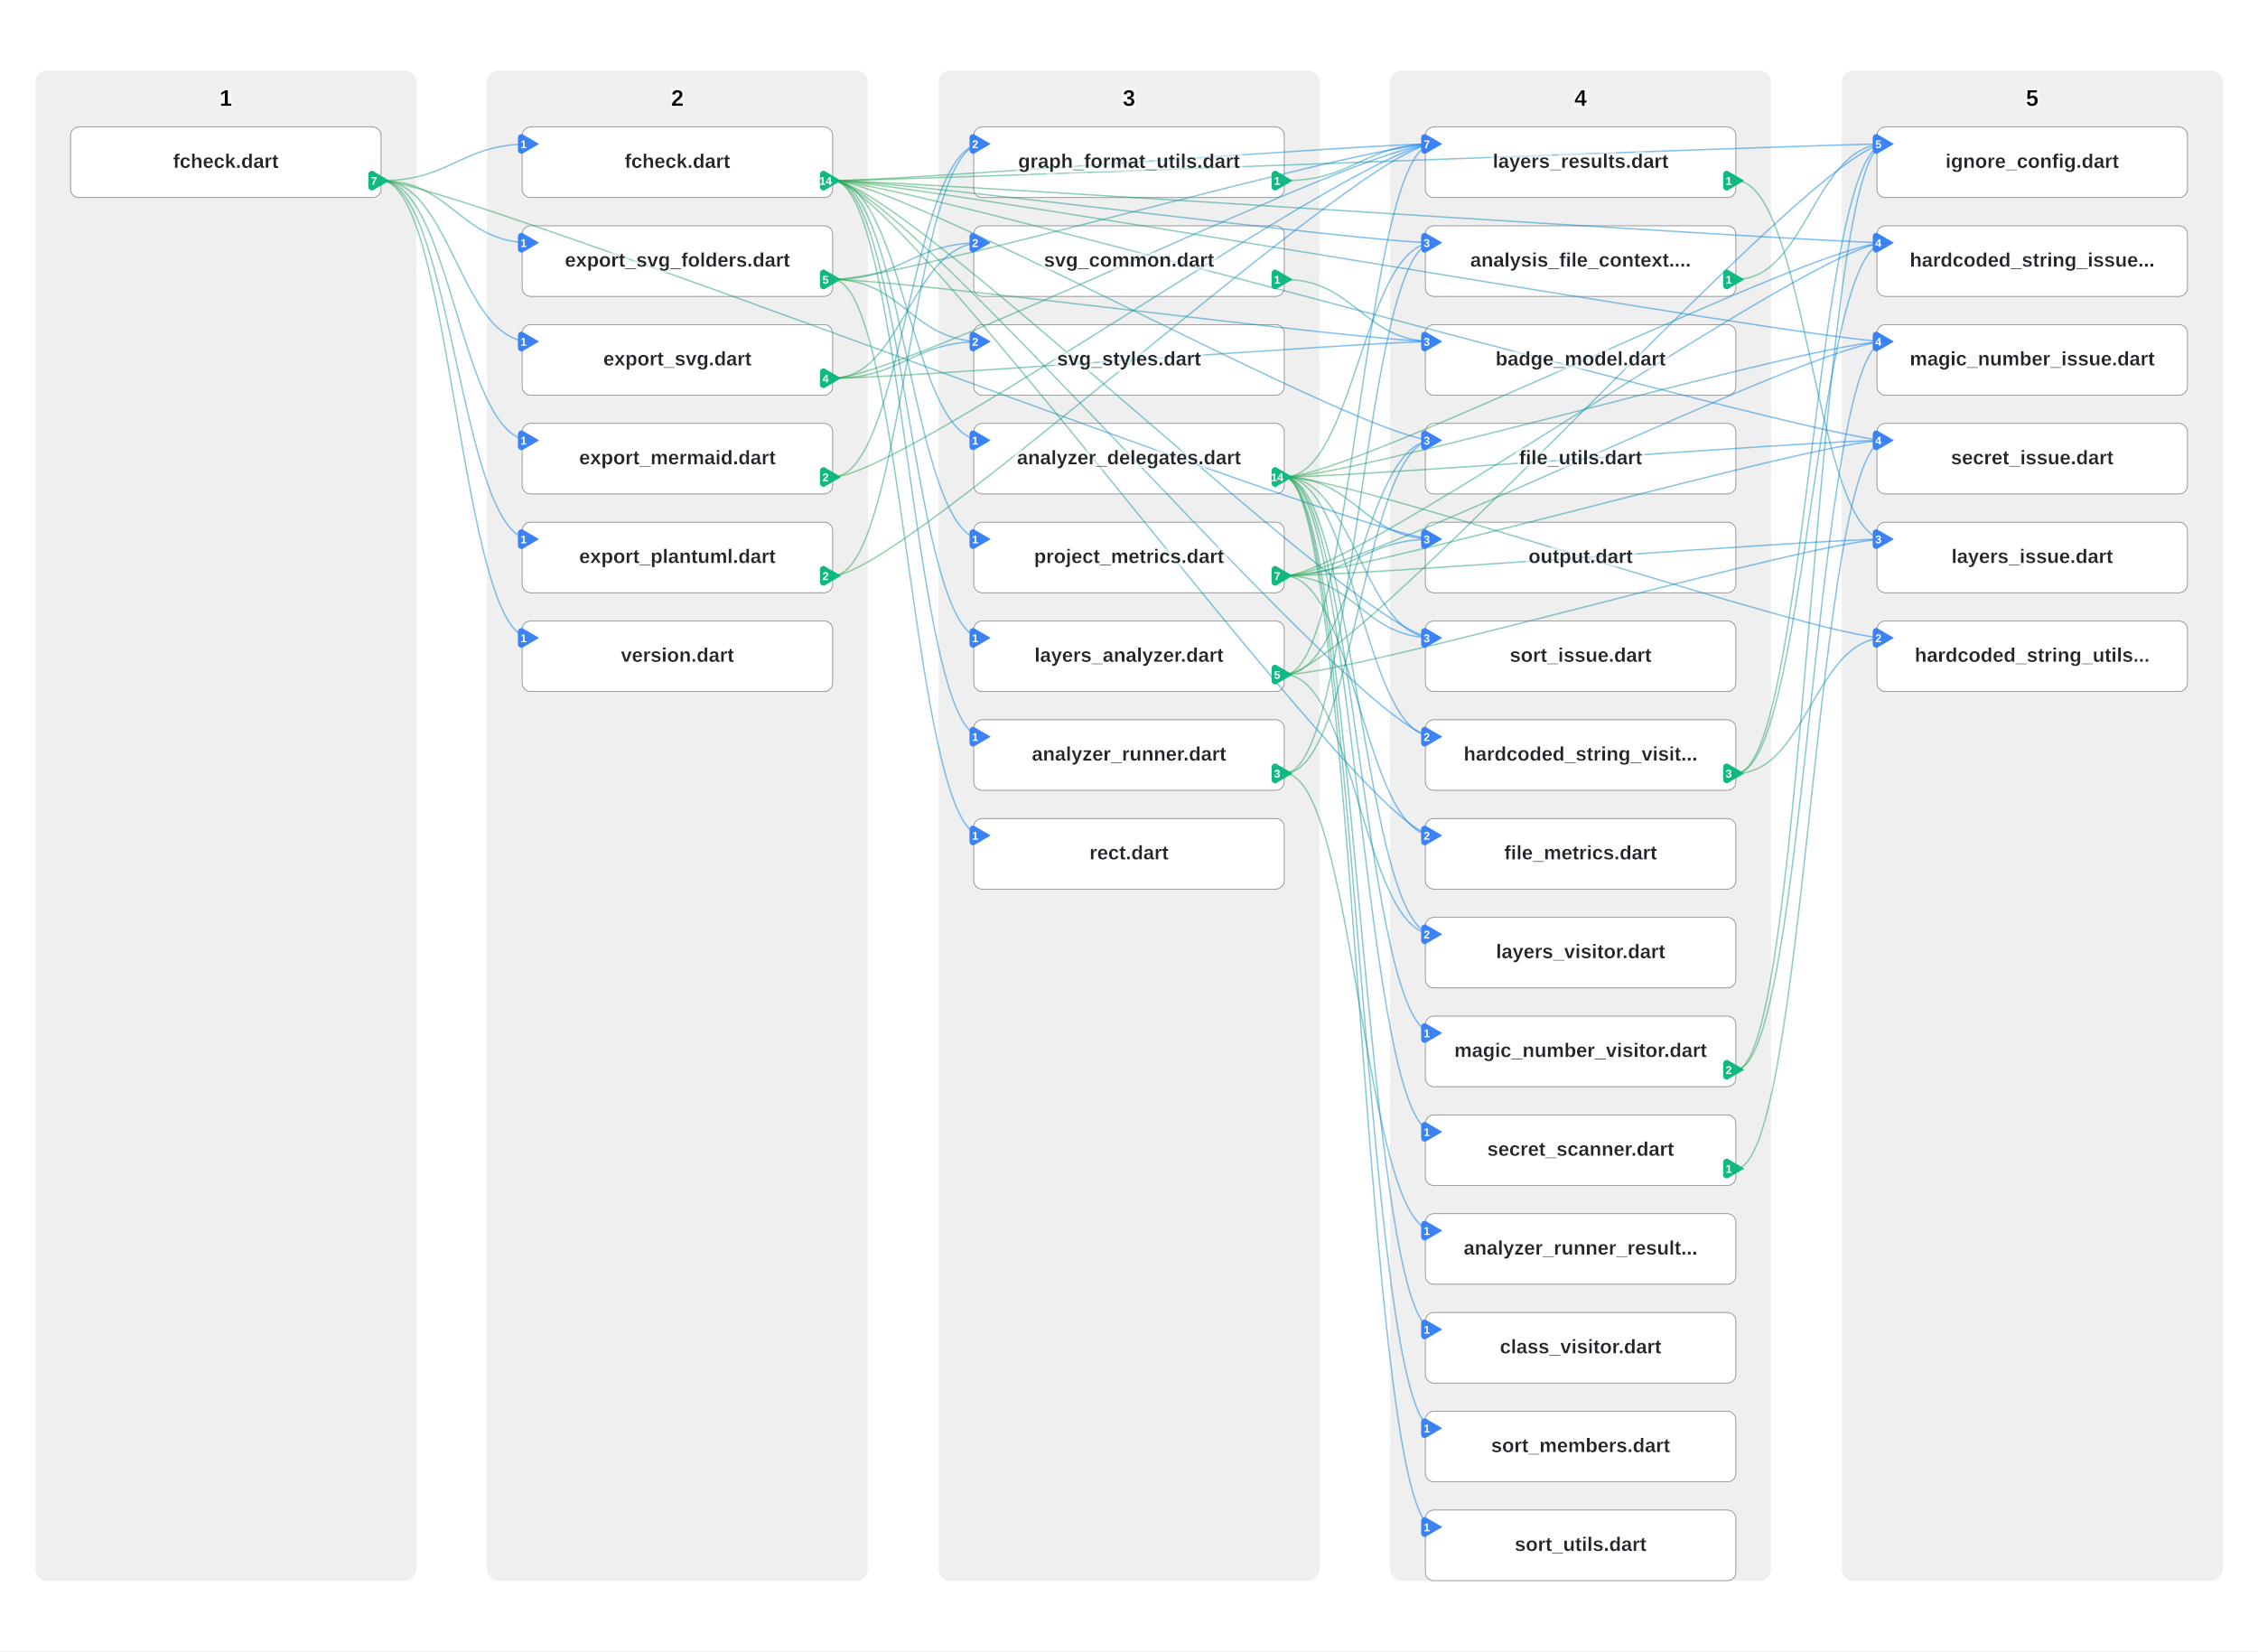
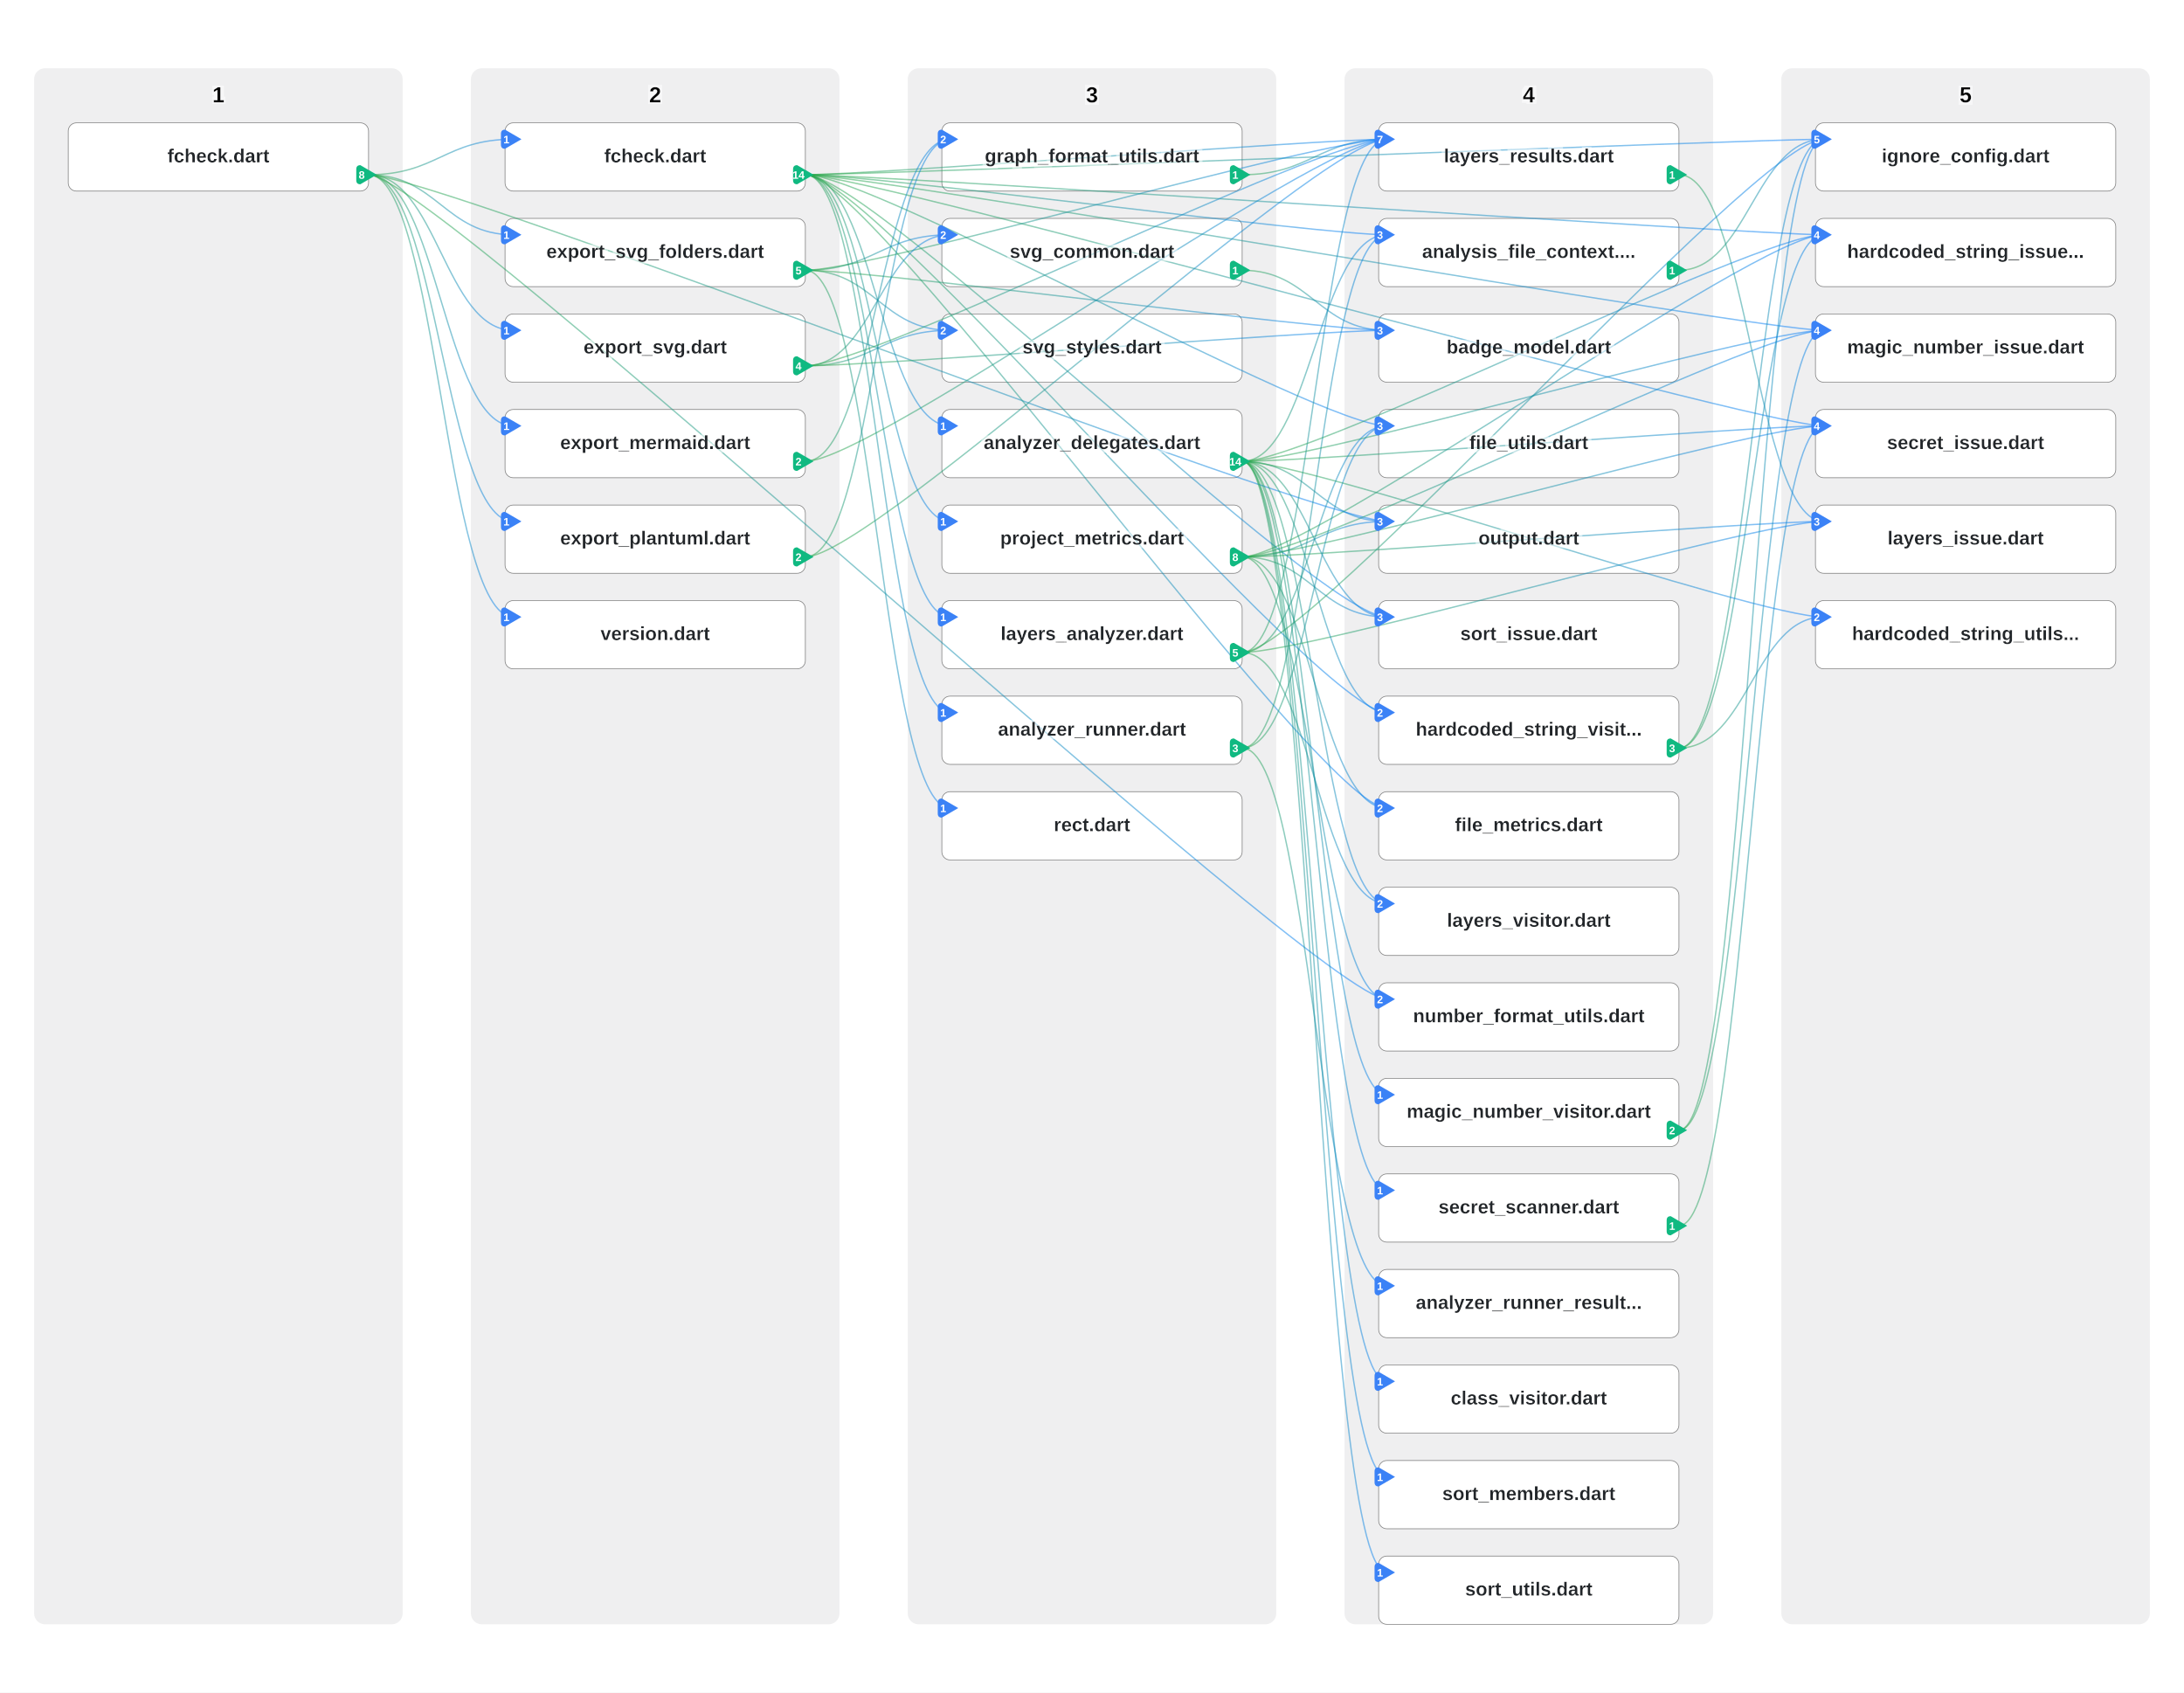
- <svg xmlns="http://www.w3.org/2000/svg" width="1600" height="1170" viewBox="0 0 1600 1170" font-family="Arial, Helvetica, sans-serif">
+ <svg xmlns="http://www.w3.org/2000/svg" width="1600" height="1240" viewBox="0 0 1600 1240" font-family="Arial, Helvetica, sans-serif">
  <defs>
    <filter id="whiteShadow" x="-20%" y="-20%" width="140%" height="140%">
      <feGaussianBlur in="SourceAlpha" stdDeviation="3" />
      <feOffset dx="0" dy="0" result="offsetblur" />
      <feFlood flood-color="white" flood-opacity="1" />
      <feComposite in2="offsetblur" operator="in" />
      <feMerge>
        <feMergeNode />
        <feMergeNode in="SourceGraphic" />
      </feMerge>
    </filter>
    <filter id="hierarchicalShadow" x="-20%" y="-20%" width="140%" height="140%">
      <feGaussianBlur in="SourceAlpha" stdDeviation="5" />
      <feOffset dx="2" dy="2" result="offsetblur" />
      <feFlood flood-color="rgba(0,0,0,0.1)" flood-opacity="0.8" />
      <feComposite in2="offsetblur" operator="in" />
      <feMerge>
        <feMergeNode />
        <feMergeNode in="SourceGraphic" />
      </feMerge>
    </filter>
    <filter id="outlineWhite">
      <feMorphology in="SourceAlpha" result="DILATED" operator="dilate" radius="2" />
      <feFlood flood-color="white" flood-opacity="0.5" result="WHITE" />
      <feComposite in="WHITE" in2="DILATED" operator="in" result="OUTLINE" />
      <feMerge>
        <feMergeNode in="OUTLINE" />
        <feMergeNode in="SourceGraphic" />
      </feMerge>
    </filter>
    <linearGradient id="horizontalGradient" x1="0%" y1="0%" x2="100%" y2="0%">
      <stop offset="0%" stop-color="#28a745" />
      <stop offset="100%" stop-color="#007bff" />
    </linearGradient>
    <linearGradient id="verticalGradient" x1="0%" y1="0%" x2="0%" y2="100%">
      <stop offset="0%" stop-color="#28a745" />
      <stop offset="100%" stop-color="#007bff" />
    </linearGradient>
  </defs>
  <style>  
  .layerBackground { 
    fill: rgba(52, 58, 64, 0.08);     
  }

  .layerBackground:hover { 
    fill: PaleGoldenRod ;
    transition: all 0.1s ease-in-out; 
  }

  .layerBackgroundVirtualFolder { 
    fill: rgba(52, 58, 64, 0.05); 
    stroke: gray; 
    stroke-width: 1; 
    stroke-dasharray: 4,4; 
  }

  .layerBackgroundVirtualFolder:hover { 
    fill: PaleGoldenRod ;
    stroke: gray; 
    stroke-width: 0; 
    stroke-dasharray: 4,4;
    transition: all 0.1s ease-in-out; 
  }
  
  .layerTitle { 
    fill: black; 
    font-size: 16px; 
    font-weight: bold; 
    text-anchor: middle; 
    filter: url(#outlineWhite); 
  }
  
  /* File node styles */
  .fileNode { 
    fill: white; 
    stroke: gray; 
    stroke-width: 0.5; 
    rx: 6; 
    ry: 6;    
  }
  
  .fileNode:hover {     
    fill: PaleGoldenRod;
    transition: all 0.1s ease-in-out; 
  }

  .nodeText { 
    fill: #212529; 
    font-size: 14px; 
    font-weight: 900; 
    text-anchor: middle; 
    dominant-baseline: middle; 
    filter: url(#outlineWhite); 
  }

  /* Unified edge styles */
  .edge { 
    fill: none; 
    stroke: url(#horizontalGradient); 
    stroke-width: 1; 
    opacity: 0.5;
    transition: all 0.1s ease-in-out; 
  }


  .edge:hover { 
    stroke: url(#horizontalGradient); 
    stroke-width: 3; 
    opacity: 1.0; 
  }
  
  .edgeVertical { 
    fill: none; 
    stroke: url(#verticalGradient); 
    stroke-width: 1; 
    opacity: 0.5; 
    transition: all 0.1s ease-in-out; 
  }
  
  .edgeVertical:hover { 
    stroke: url(#verticalGradient); 
    stroke-width: 3; 
    opacity: 1.0; 
  }
  
  /* Special edge styles */
  .cycleEdge { 
    fill: none; 
    stroke: red; 
    stroke-width: 5; 
    opacity: 0.9; 
  }
  
  .warningEdge { 
    fill: none; 
    stroke: orange; 
    stroke-width: 3; 
    opacity: 0.9; 
    transition: all 0.1s ease-in-out; 
  }
  
  .warningEdge:hover { 
    fill: none; 
    stroke: orange; 
    stroke-width: 5; 
    opacity: 1.0; 
  }
  
  /* Unified badge styles with '?' cursor */
  .badge { 
    font-size: 10px; 
    font-weight: bold; 
    fill: white; 
    text-anchor: middle; 
    dominant-baseline: middle; 
    cursor: help; 
    transition: all 0.1s ease-in-out; 
  }
  
  .badge:hover { 
    opacity: 0.8; 
  }
  
  /* Special styles */
  .folderTitleLayer { 
    pointer-events: none; 
    isolation: isolate; 
  }
</style>
  <rect width="100%" height="100%" fill="white" />
-   <rect x="25.0" y="50" width="270.0" height="1070.0" rx="8.0" class="layerBackground" />
+   <rect x="25.0" y="50" width="270.0" height="1140.0" rx="8.0" class="layerBackground" />
  <text x="160.0" y="75.0" class="layerTitle">1</text>
-   <rect x="345.0" y="50" width="270.0" height="1070.0" rx="8.0" class="layerBackground" />
+   <rect x="345.0" y="50" width="270.0" height="1140.0" rx="8.0" class="layerBackground" />
  <text x="480.0" y="75.0" class="layerTitle">2</text>
-   <rect x="665.0" y="50" width="270.0" height="1070.0" rx="8.0" class="layerBackground" />
+   <rect x="665.0" y="50" width="270.0" height="1140.0" rx="8.0" class="layerBackground" />
  <text x="800.0" y="75.0" class="layerTitle">3</text>
-   <rect x="985.0" y="50" width="270.0" height="1070.0" rx="8.0" class="layerBackground" />
+   <rect x="985.0" y="50" width="270.0" height="1140.0" rx="8.0" class="layerBackground" />
  <text x="1120.0" y="75.0" class="layerTitle">4</text>
-   <rect x="1305.0" y="50" width="270.0" height="1070.0" rx="8.0" class="layerBackground" />
+   <rect x="1305.0" y="50" width="270.0" height="1140.0" rx="8.0" class="layerBackground" />
  <text x="1440.0" y="75.0" class="layerTitle">5</text>
  <rect x="50.0" y="90.0" width="220" height="50" class="fileNode" />
  <rect x="370.0" y="90.0" width="220" height="50" class="fileNode" />
  <rect x="370.0" y="160.0" width="220" height="50" class="fileNode" />
  <rect x="370.0" y="230.0" width="220" height="50" class="fileNode" />
  <rect x="370.0" y="300.0" width="220" height="50" class="fileNode" />
  <rect x="370.0" y="370.0" width="220" height="50" class="fileNode" />
  <rect x="370.0" y="440.0" width="220" height="50" class="fileNode" />
  <rect x="690.0" y="90.0" width="220" height="50" class="fileNode" />
  <rect x="690.0" y="160.0" width="220" height="50" class="fileNode" />
  <rect x="690.0" y="230.0" width="220" height="50" class="fileNode" />
  <rect x="690.0" y="300.0" width="220" height="50" class="fileNode" />
  <rect x="690.0" y="370.0" width="220" height="50" class="fileNode" />
  <rect x="690.0" y="440.0" width="220" height="50" class="fileNode" />
  <rect x="690.0" y="510.0" width="220" height="50" class="fileNode" />
  <rect x="690.0" y="580.0" width="220" height="50" class="fileNode" />
  <rect x="1010.0" y="90.0" width="220" height="50" class="fileNode" />
  <rect x="1010.0" y="160.0" width="220" height="50" class="fileNode" />
  <rect x="1010.0" y="230.0" width="220" height="50" class="fileNode" />
  <rect x="1010.0" y="300.0" width="220" height="50" class="fileNode" />
  <rect x="1010.0" y="370.0" width="220" height="50" class="fileNode" />
  <rect x="1010.0" y="440.0" width="220" height="50" class="fileNode" />
  <rect x="1010.0" y="510.0" width="220" height="50" class="fileNode" />
  <rect x="1010.0" y="580.0" width="220" height="50" class="fileNode" />
  <rect x="1010.0" y="650.0" width="220" height="50" class="fileNode" />
  <rect x="1010.0" y="720.0" width="220" height="50" class="fileNode" />
  <rect x="1010.0" y="790.0" width="220" height="50" class="fileNode" />
  <rect x="1010.0" y="860.0" width="220" height="50" class="fileNode" />
  <rect x="1010.0" y="930.0" width="220" height="50" class="fileNode" />
  <rect x="1010.0" y="1000.0" width="220" height="50" class="fileNode" />
  <rect x="1010.0" y="1070.0" width="220" height="50" class="fileNode" />
+   <rect x="1010.0" y="1140.0" width="220" height="50" class="fileNode" />
  <rect x="1330.0" y="90.0" width="220" height="50" class="fileNode" />
  <rect x="1330.0" y="160.0" width="220" height="50" class="fileNode" />
  <rect x="1330.0" y="230.0" width="220" height="50" class="fileNode" />
  <rect x="1330.0" y="300.0" width="220" height="50" class="fileNode" />
  <rect x="1330.0" y="370.0" width="220" height="50" class="fileNode" />
  <rect x="1330.0" y="440.0" width="220" height="50" class="fileNode" />
  <g>
    <path d="M 270.0 128.0 C 320.0 128.0, 326.0 312.0, 376.0 312.0" class="edge" />
  </g>
  <g>
    <path d="M 270.0 128.0 C 320.0 128.0, 326.0 382.0, 376.0 382.0" class="edge" />
  </g>
  <g>
    <path d="M 270.0 128.0 C 320.0 128.0, 326.0 242.0, 376.0 242.0" class="edge" />
  </g>
  <g>
    <path d="M 270.0 128.0 C 320.0 128.0, 326.0 172.0, 376.0 172.0" class="edge" />
  </g>
  <g>
    <path d="M 270.0 128.0 C 320.0 128.0, 326.0 102.0, 376.0 102.0" class="edge" />
  </g>
  <g>
+     <path d="M 270.0 128.0 C 320.0 128.0, 966.0 732.0, 1016.0 732.0" class="edge" />
+   </g>
+   <g>
    <path d="M 270.0 128.0 C 320.0 128.0, 966.0 382.0, 1016.0 382.0" class="edge" />
  </g>
  <g>
    <path d="M 270.0 128.0 C 320.0 128.0, 326.0 452.0, 376.0 452.0" class="edge" />
  </g>
  <g>
    <path d="M 590.0 128.0 C 640.0 128.0, 646.0 312.0, 696.0 312.0" class="edge" />
  </g>
  <g>
    <path d="M 590.0 128.0 C 640.0 128.0, 646.0 522.0, 696.0 522.0" class="edge" />
  </g>
  <g>
    <path d="M 590.0 128.0 C 640.0 128.0, 1286.0 172.0, 1336.0 172.0" class="edge" />
  </g>
  <g>
    <path d="M 590.0 128.0 C 640.0 128.0, 966.0 522.0, 1016.0 522.0" class="edge" />
  </g>
  <g>
    <path d="M 590.0 128.0 C 640.0 128.0, 646.0 452.0, 696.0 452.0" class="edge" />
  </g>
  <g>
    <path d="M 590.0 128.0 C 640.0 128.0, 966.0 102.0, 1016.0 102.0" class="edge" />
  </g>
  <g>
    <path d="M 590.0 128.0 C 640.0 128.0, 1286.0 242.0, 1336.0 242.0" class="edge" />
  </g>
  <g>
    <path d="M 590.0 128.0 C 640.0 128.0, 1286.0 312.0, 1336.0 312.0" class="edge" />
  </g>
  <g>
    <path d="M 590.0 128.0 C 640.0 128.0, 966.0 452.0, 1016.0 452.0" class="edge" />
  </g>
  <g>
    <path d="M 590.0 128.0 C 640.0 128.0, 966.0 312.0, 1016.0 312.0" class="edge" />
  </g>
  <g>
    <path d="M 590.0 128.0 C 640.0 128.0, 966.0 592.0, 1016.0 592.0" class="edge" />
  </g>
  <g>
    <path d="M 590.0 128.0 C 640.0 128.0, 966.0 172.0, 1016.0 172.0" class="edge" />
  </g>
  <g>
    <path d="M 590.0 128.0 C 640.0 128.0, 646.0 382.0, 696.0 382.0" class="edge" />
  </g>
  <g>
    <path d="M 590.0 128.0 C 640.0 128.0, 1286.0 102.0, 1336.0 102.0" class="edge" />
  </g>
  <g>
    <path d="M 910.0 408.0 C 960.0 408.0, 1286.0 172.0, 1336.0 172.0" class="edge" />
  </g>
  <g>
    <path d="M 910.0 408.0 C 960.0 408.0, 1286.0 382.0, 1336.0 382.0" class="edge" />
  </g>
  <g>
    <path d="M 910.0 408.0 C 960.0 408.0, 966.0 452.0, 1016.0 452.0" class="edge" />
  </g>
  <g>
    <path d="M 910.0 408.0 C 960.0 408.0, 966.0 592.0, 1016.0 592.0" class="edge" />
  </g>
  <g>
    <path d="M 910.0 408.0 C 960.0 408.0, 1286.0 312.0, 1336.0 312.0" class="edge" />
  </g>
  <g>
    <path d="M 910.0 408.0 C 960.0 408.0, 1286.0 242.0, 1336.0 242.0" class="edge" />
  </g>
  <g>
+     <path d="M 910.0 408.0 C 960.0 408.0, 966.0 732.0, 1016.0 732.0" class="edge" />
+   </g>
+   <g>
    <path d="M 910.0 408.0 C 960.0 408.0, 966.0 382.0, 1016.0 382.0" class="edge" />
  </g>
  <g>
    <path d="M 1230.0 548.0 C 1280.0 548.0, 1286.0 102.0, 1336.0 102.0" class="edge" />
  </g>
  <g>
    <path d="M 1230.0 548.0 C 1280.0 548.0, 1286.0 172.0, 1336.0 172.0" class="edge" />
  </g>
  <g>
    <path d="M 1230.0 548.0 C 1280.0 548.0, 1286.0 452.0, 1336.0 452.0" class="edge" />
  </g>
  <g>
    <path d="M 1230.0 128.0 C 1280.0 128.0, 1286.0 382.0, 1336.0 382.0" class="edge" />
  </g>
  <g>
    <path d="M 910.0 478.0 C 960.0 478.0, 1286.0 382.0, 1336.0 382.0" class="edge" />
  </g>
  <g>
    <path d="M 910.0 478.0 C 960.0 478.0, 966.0 102.0, 1016.0 102.0" class="edge" />
  </g>
  <g>
    <path d="M 910.0 478.0 C 960.0 478.0, 966.0 662.0, 1016.0 662.0" class="edge" />
  </g>
  <g>
    <path d="M 910.0 478.0 C 960.0 478.0, 966.0 312.0, 1016.0 312.0" class="edge" />
  </g>
  <g>
    <path d="M 910.0 478.0 C 960.0 478.0, 1286.0 102.0, 1336.0 102.0" class="edge" />
  </g>
  <g>
-     <path d="M 1230.0 828.0 C 1280.0 828.0, 1286.0 312.0, 1336.0 312.0" class="edge" />
-   </g>
-   <g>
-     <path d="M 1230.0 758.0 C 1280.0 758.0, 1286.0 242.0, 1336.0 242.0" class="edge" />
-   </g>
-   <g>
-     <path d="M 1230.0 758.0 C 1280.0 758.0, 1286.0 102.0, 1336.0 102.0" class="edge" />
+     <path d="M 1230.0 898.0 C 1280.0 898.0, 1286.0 312.0, 1336.0 312.0" class="edge" />
+   </g>
+   <g>
+     <path d="M 1230.0 828.0 C 1280.0 828.0, 1286.0 242.0, 1336.0 242.0" class="edge" />
+   </g>
+   <g>
+     <path d="M 1230.0 828.0 C 1280.0 828.0, 1286.0 102.0, 1336.0 102.0" class="edge" />
  </g>
  <g>
    <path d="M 1230.0 198.0 C 1280.0 198.0, 1286.0 102.0, 1336.0 102.0" class="edge" />
  </g>
  <g>
    <path d="M 910.0 548.0 C 960.0 548.0, 966.0 312.0, 1016.0 312.0" class="edge" />
  </g>
  <g>
-     <path d="M 910.0 548.0 C 960.0 548.0, 966.0 872.0, 1016.0 872.0" class="edge" />
+     <path d="M 910.0 548.0 C 960.0 548.0, 966.0 942.0, 1016.0 942.0" class="edge" />
  </g>
  <g>
    <path d="M 910.0 548.0 C 960.0 548.0, 966.0 172.0, 1016.0 172.0" class="edge" />
  </g>
  <g>
    <path d="M 910.0 338.0 C 960.0 338.0, 966.0 172.0, 1016.0 172.0" class="edge" />
  </g>
  <g>
    <path d="M 910.0 338.0 C 960.0 338.0, 966.0 522.0, 1016.0 522.0" class="edge" />
  </g>
  <g>
    <path d="M 910.0 338.0 C 960.0 338.0, 1286.0 172.0, 1336.0 172.0" class="edge" />
  </g>
  <g>
    <path d="M 910.0 338.0 C 960.0 338.0, 1286.0 452.0, 1336.0 452.0" class="edge" />
  </g>
  <g>
-     <path d="M 910.0 338.0 C 960.0 338.0, 966.0 732.0, 1016.0 732.0" class="edge" />
+     <path d="M 910.0 338.0 C 960.0 338.0, 966.0 802.0, 1016.0 802.0" class="edge" />
  </g>
  <g>
    <path d="M 910.0 338.0 C 960.0 338.0, 1286.0 242.0, 1336.0 242.0" class="edge" />
  </g>
  <g>
    <path d="M 910.0 338.0 C 960.0 338.0, 966.0 452.0, 1016.0 452.0" class="edge" />
  </g>
  <g>
+     <path d="M 910.0 338.0 C 960.0 338.0, 966.0 1082.0, 1016.0 1082.0" class="edge" />
+   </g>
+   <g>
+     <path d="M 910.0 338.0 C 960.0 338.0, 966.0 1152.0, 1016.0 1152.0" class="edge" />
+   </g>
+   <g>
    <path d="M 910.0 338.0 C 960.0 338.0, 966.0 1012.0, 1016.0 1012.0" class="edge" />
  </g>
  <g>
-     <path d="M 910.0 338.0 C 960.0 338.0, 966.0 1082.0, 1016.0 1082.0" class="edge" />
-   </g>
-   <g>
-     <path d="M 910.0 338.0 C 960.0 338.0, 966.0 942.0, 1016.0 942.0" class="edge" />
-   </g>
-   <g>
    <path d="M 910.0 338.0 C 960.0 338.0, 966.0 662.0, 1016.0 662.0" class="edge" />
  </g>
  <g>
    <path d="M 910.0 338.0 C 960.0 338.0, 1286.0 312.0, 1336.0 312.0" class="edge" />
  </g>
  <g>
-     <path d="M 910.0 338.0 C 960.0 338.0, 966.0 802.0, 1016.0 802.0" class="edge" />
+     <path d="M 910.0 338.0 C 960.0 338.0, 966.0 872.0, 1016.0 872.0" class="edge" />
  </g>
  <g>
    <path d="M 910.0 338.0 C 960.0 338.0, 966.0 382.0, 1016.0 382.0" class="edge" />
  </g>
  <g>
    <path d="M 910.0 128.0 C 960.0 128.0, 966.0 102.0, 1016.0 102.0" class="edge" />
  </g>
  <g>
    <path d="M 910.0 198.0 C 960.0 198.0, 966.0 242.0, 1016.0 242.0" class="edge" />
  </g>
  <g>
    <path d="M 590.0 408.0 C 640.0 408.0, 646.0 102.0, 696.0 102.0" class="edge" />
  </g>
  <g>
    <path d="M 590.0 408.0 C 640.0 408.0, 966.0 102.0, 1016.0 102.0" class="edge" />
  </g>
  <g>
    <path d="M 590.0 198.0 C 640.0 198.0, 966.0 102.0, 1016.0 102.0" class="edge" />
  </g>
  <g>
    <path d="M 590.0 198.0 C 640.0 198.0, 646.0 592.0, 696.0 592.0" class="edge" />
  </g>
  <g>
    <path d="M 590.0 198.0 C 640.0 198.0, 646.0 172.0, 696.0 172.0" class="edge" />
  </g>
  <g>
    <path d="M 590.0 198.0 C 640.0 198.0, 646.0 242.0, 696.0 242.0" class="edge" />
  </g>
  <g>
    <path d="M 590.0 198.0 C 640.0 198.0, 966.0 242.0, 1016.0 242.0" class="edge" />
  </g>
  <g>
    <path d="M 590.0 268.0 C 640.0 268.0, 966.0 102.0, 1016.0 102.0" class="edge" />
  </g>
  <g>
    <path d="M 590.0 268.0 C 640.0 268.0, 646.0 172.0, 696.0 172.0" class="edge" />
  </g>
  <g>
    <path d="M 590.0 268.0 C 640.0 268.0, 646.0 242.0, 696.0 242.0" class="edge" />
  </g>
  <g>
    <path d="M 590.0 268.0 C 640.0 268.0, 966.0 242.0, 1016.0 242.0" class="edge" />
  </g>
  <g>
    <path d="M 590.0 338.0 C 640.0 338.0, 646.0 102.0, 696.0 102.0" class="edge" />
  </g>
  <g>
    <path d="M 590.0 338.0 C 640.0 338.0, 966.0 102.0, 1016.0 102.0" class="edge" />
  </g>
  <g class="outgoingBadge">
    <path d="M 276.0,128.0 L 264.0,121.0 Q 261.0,121.0 261.0,124.0 L 261.0,132.0 Q 261.0,135.0 264.0,135.0 Z" fill="#10b981" />
-     <text x="265.0" y="131.0" text-anchor="middle" fill="white" font-size="8.0" font-weight="bold">7</text>
+     <text x="265.0" y="131.0" text-anchor="middle" fill="white" font-size="8.0" font-weight="bold">8</text>
  </g>
  <text x="160.0" y="115.0" class="nodeText">fcheck.dart</text>
  <g class="incomingBadge">
    <path d="M 382.0,102.0 L 370.0,95.0 Q 367.0,95.0 367.0,98.0 L 367.0,106.0 Q 367.0,109.0 370.0,109.0 Z" fill="#3b82f6" />
    <text x="371.0" y="105.0" text-anchor="middle" fill="white" font-size="8.0" font-weight="bold">1</text>
  </g>
  <g class="outgoingBadge">
    <path d="M 596.0,128.0 L 584.0,121.0 Q 581.0,121.0 581.0,124.0 L 581.0,132.0 Q 581.0,135.0 584.0,135.0 Z" fill="#10b981" />
    <text x="585.0" y="131.0" text-anchor="middle" fill="white" font-size="8.0" font-weight="bold">14</text>
  </g>
  <text x="480.0" y="115.0" class="nodeText">fcheck.dart</text>
  <g class="incomingBadge">
    <path d="M 382.0,172.0 L 370.0,165.0 Q 367.0,165.0 367.0,168.0 L 367.0,176.0 Q 367.0,179.0 370.0,179.0 Z" fill="#3b82f6" />
    <text x="371.0" y="175.0" text-anchor="middle" fill="white" font-size="8.0" font-weight="bold">1</text>
  </g>
  <g class="outgoingBadge">
    <path d="M 596.0,198.0 L 584.0,191.0 Q 581.0,191.0 581.0,194.0 L 581.0,202.0 Q 581.0,205.0 584.0,205.0 Z" fill="#10b981" />
    <text x="585.0" y="201.0" text-anchor="middle" fill="white" font-size="8.0" font-weight="bold">5</text>
  </g>
  <text x="480.0" y="185.0" class="nodeText">export_svg_folders.dart</text>
  <g class="incomingBadge">
    <path d="M 382.0,242.0 L 370.0,235.0 Q 367.0,235.0 367.0,238.0 L 367.0,246.0 Q 367.0,249.0 370.0,249.0 Z" fill="#3b82f6" />
    <text x="371.0" y="245.0" text-anchor="middle" fill="white" font-size="8.0" font-weight="bold">1</text>
  </g>
  <g class="outgoingBadge">
    <path d="M 596.0,268.0 L 584.0,261.0 Q 581.0,261.0 581.0,264.0 L 581.0,272.0 Q 581.0,275.0 584.0,275.0 Z" fill="#10b981" />
    <text x="585.0" y="271.0" text-anchor="middle" fill="white" font-size="8.0" font-weight="bold">4</text>
  </g>
  <text x="480.0" y="255.0" class="nodeText">export_svg.dart</text>
  <g class="incomingBadge">
    <path d="M 382.0,312.0 L 370.0,305.0 Q 367.0,305.0 367.0,308.0 L 367.0,316.0 Q 367.0,319.0 370.0,319.0 Z" fill="#3b82f6" />
    <text x="371.0" y="315.0" text-anchor="middle" fill="white" font-size="8.0" font-weight="bold">1</text>
  </g>
  <g class="outgoingBadge">
    <path d="M 596.0,338.0 L 584.0,331.0 Q 581.0,331.0 581.0,334.0 L 581.0,342.0 Q 581.0,345.0 584.0,345.0 Z" fill="#10b981" />
    <text x="585.0" y="341.0" text-anchor="middle" fill="white" font-size="8.0" font-weight="bold">2</text>
  </g>
  <text x="480.0" y="325.0" class="nodeText">export_mermaid.dart</text>
  <g class="incomingBadge">
    <path d="M 382.0,382.0 L 370.0,375.0 Q 367.0,375.0 367.0,378.0 L 367.0,386.0 Q 367.0,389.0 370.0,389.0 Z" fill="#3b82f6" />
    <text x="371.0" y="385.0" text-anchor="middle" fill="white" font-size="8.0" font-weight="bold">1</text>
  </g>
  <g class="outgoingBadge">
    <path d="M 596.0,408.0 L 584.0,401.0 Q 581.0,401.0 581.0,404.0 L 581.0,412.0 Q 581.0,415.0 584.0,415.0 Z" fill="#10b981" />
    <text x="585.0" y="411.0" text-anchor="middle" fill="white" font-size="8.0" font-weight="bold">2</text>
  </g>
  <text x="480.0" y="395.0" class="nodeText">export_plantuml.dart</text>
  <g class="incomingBadge">
    <path d="M 382.0,452.0 L 370.0,445.0 Q 367.0,445.0 367.0,448.0 L 367.0,456.0 Q 367.0,459.0 370.0,459.0 Z" fill="#3b82f6" />
    <text x="371.0" y="455.0" text-anchor="middle" fill="white" font-size="8.0" font-weight="bold">1</text>
  </g>
  <text x="480.0" y="465.0" class="nodeText">version.dart</text>
  <g class="incomingBadge">
    <path d="M 702.0,102.0 L 690.0,95.0 Q 687.0,95.0 687.0,98.0 L 687.0,106.0 Q 687.0,109.0 690.0,109.0 Z" fill="#3b82f6" />
    <text x="691.0" y="105.0" text-anchor="middle" fill="white" font-size="8.0" font-weight="bold">2</text>
  </g>
  <g class="outgoingBadge">
    <path d="M 916.0,128.0 L 904.0,121.0 Q 901.0,121.0 901.0,124.0 L 901.0,132.0 Q 901.0,135.0 904.0,135.0 Z" fill="#10b981" />
    <text x="905.0" y="131.0" text-anchor="middle" fill="white" font-size="8.0" font-weight="bold">1</text>
  </g>
  <text x="800.0" y="115.0" class="nodeText">graph_format_utils.dart</text>
  <g class="incomingBadge">
    <path d="M 702.0,172.0 L 690.0,165.0 Q 687.0,165.0 687.0,168.0 L 687.0,176.0 Q 687.0,179.0 690.0,179.0 Z" fill="#3b82f6" />
    <text x="691.0" y="175.0" text-anchor="middle" fill="white" font-size="8.0" font-weight="bold">2</text>
  </g>
  <g class="outgoingBadge">
    <path d="M 916.0,198.0 L 904.0,191.0 Q 901.0,191.0 901.0,194.0 L 901.0,202.0 Q 901.0,205.0 904.0,205.0 Z" fill="#10b981" />
    <text x="905.0" y="201.0" text-anchor="middle" fill="white" font-size="8.0" font-weight="bold">1</text>
  </g>
  <text x="800.0" y="185.0" class="nodeText">svg_common.dart</text>
  <g class="incomingBadge">
    <path d="M 702.0,242.0 L 690.0,235.0 Q 687.0,235.0 687.0,238.0 L 687.0,246.0 Q 687.0,249.0 690.0,249.0 Z" fill="#3b82f6" />
    <text x="691.0" y="245.0" text-anchor="middle" fill="white" font-size="8.0" font-weight="bold">2</text>
  </g>
  <text x="800.0" y="255.0" class="nodeText">svg_styles.dart</text>
  <g class="incomingBadge">
    <path d="M 702.0,312.0 L 690.0,305.0 Q 687.0,305.0 687.0,308.0 L 687.0,316.0 Q 687.0,319.0 690.0,319.0 Z" fill="#3b82f6" />
    <text x="691.0" y="315.0" text-anchor="middle" fill="white" font-size="8.0" font-weight="bold">1</text>
  </g>
  <g class="outgoingBadge">
    <path d="M 916.0,338.0 L 904.0,331.0 Q 901.0,331.0 901.0,334.0 L 901.0,342.0 Q 901.0,345.0 904.0,345.0 Z" fill="#10b981" />
    <text x="905.0" y="341.0" text-anchor="middle" fill="white" font-size="8.0" font-weight="bold">14</text>
  </g>
  <text x="800.0" y="325.0" class="nodeText">analyzer_delegates.dart</text>
  <g class="incomingBadge">
    <path d="M 702.0,382.0 L 690.0,375.0 Q 687.0,375.0 687.0,378.0 L 687.0,386.0 Q 687.0,389.0 690.0,389.0 Z" fill="#3b82f6" />
    <text x="691.0" y="385.0" text-anchor="middle" fill="white" font-size="8.0" font-weight="bold">1</text>
  </g>
  <g class="outgoingBadge">
    <path d="M 916.0,408.0 L 904.0,401.0 Q 901.0,401.0 901.0,404.0 L 901.0,412.0 Q 901.0,415.0 904.0,415.0 Z" fill="#10b981" />
-     <text x="905.0" y="411.0" text-anchor="middle" fill="white" font-size="8.0" font-weight="bold">7</text>
+     <text x="905.0" y="411.0" text-anchor="middle" fill="white" font-size="8.0" font-weight="bold">8</text>
  </g>
  <text x="800.0" y="395.0" class="nodeText">project_metrics.dart</text>
  <g class="incomingBadge">
    <path d="M 702.0,452.0 L 690.0,445.0 Q 687.0,445.0 687.0,448.0 L 687.0,456.0 Q 687.0,459.0 690.0,459.0 Z" fill="#3b82f6" />
    <text x="691.0" y="455.0" text-anchor="middle" fill="white" font-size="8.0" font-weight="bold">1</text>
  </g>
  <g class="outgoingBadge">
    <path d="M 916.0,478.0 L 904.0,471.0 Q 901.0,471.0 901.0,474.0 L 901.0,482.0 Q 901.0,485.0 904.0,485.0 Z" fill="#10b981" />
    <text x="905.0" y="481.0" text-anchor="middle" fill="white" font-size="8.0" font-weight="bold">5</text>
  </g>
  <text x="800.0" y="465.0" class="nodeText">layers_analyzer.dart</text>
  <g class="incomingBadge">
    <path d="M 702.0,522.0 L 690.0,515.0 Q 687.0,515.0 687.0,518.0 L 687.0,526.0 Q 687.0,529.0 690.0,529.0 Z" fill="#3b82f6" />
    <text x="691.0" y="525.0" text-anchor="middle" fill="white" font-size="8.0" font-weight="bold">1</text>
  </g>
  <g class="outgoingBadge">
    <path d="M 916.0,548.0 L 904.0,541.0 Q 901.0,541.0 901.0,544.0 L 901.0,552.0 Q 901.0,555.0 904.0,555.0 Z" fill="#10b981" />
    <text x="905.0" y="551.0" text-anchor="middle" fill="white" font-size="8.0" font-weight="bold">3</text>
  </g>
  <text x="800.0" y="535.0" class="nodeText">analyzer_runner.dart</text>
  <g class="incomingBadge">
    <path d="M 702.0,592.0 L 690.0,585.0 Q 687.0,585.0 687.0,588.0 L 687.0,596.0 Q 687.0,599.0 690.0,599.0 Z" fill="#3b82f6" />
    <text x="691.0" y="595.0" text-anchor="middle" fill="white" font-size="8.0" font-weight="bold">1</text>
  </g>
  <text x="800.0" y="605.0" class="nodeText">rect.dart</text>
  <g class="incomingBadge">
    <path d="M 1022.0,102.0 L 1010.0,95.0 Q 1007.0,95.0 1007.0,98.0 L 1007.0,106.0 Q 1007.0,109.0 1010.0,109.0 Z" fill="#3b82f6" />
    <text x="1011.0" y="105.0" text-anchor="middle" fill="white" font-size="8.0" font-weight="bold">7</text>
  </g>
  <g class="outgoingBadge">
    <path d="M 1236.0,128.0 L 1224.0,121.0 Q 1221.0,121.0 1221.0,124.0 L 1221.0,132.0 Q 1221.0,135.0 1224.0,135.0 Z" fill="#10b981" />
    <text x="1225.0" y="131.0" text-anchor="middle" fill="white" font-size="8.0" font-weight="bold">1</text>
  </g>
  <text x="1120.0" y="115.0" class="nodeText">layers_results.dart</text>
  <g class="incomingBadge">
    <path d="M 1022.0,172.0 L 1010.0,165.0 Q 1007.0,165.0 1007.0,168.0 L 1007.0,176.0 Q 1007.0,179.0 1010.0,179.0 Z" fill="#3b82f6" />
    <text x="1011.0" y="175.0" text-anchor="middle" fill="white" font-size="8.0" font-weight="bold">3</text>
  </g>
  <g class="outgoingBadge">
    <path d="M 1236.0,198.0 L 1224.0,191.0 Q 1221.0,191.0 1221.0,194.0 L 1221.0,202.0 Q 1221.0,205.0 1224.0,205.0 Z" fill="#10b981" />
    <text x="1225.0" y="201.0" text-anchor="middle" fill="white" font-size="8.0" font-weight="bold">1</text>
  </g>
  <text x="1120.0" y="185.0" class="nodeText">analysis_file_context....</text>
  <g class="incomingBadge">
    <path d="M 1022.0,242.0 L 1010.0,235.0 Q 1007.0,235.0 1007.0,238.0 L 1007.0,246.0 Q 1007.0,249.0 1010.0,249.0 Z" fill="#3b82f6" />
    <text x="1011.0" y="245.0" text-anchor="middle" fill="white" font-size="8.0" font-weight="bold">3</text>
  </g>
  <text x="1120.0" y="255.0" class="nodeText">badge_model.dart</text>
  <g class="incomingBadge">
    <path d="M 1022.0,312.0 L 1010.0,305.0 Q 1007.0,305.0 1007.0,308.0 L 1007.0,316.0 Q 1007.0,319.0 1010.0,319.0 Z" fill="#3b82f6" />
    <text x="1011.0" y="315.0" text-anchor="middle" fill="white" font-size="8.0" font-weight="bold">3</text>
  </g>
  <text x="1120.0" y="325.0" class="nodeText">file_utils.dart</text>
  <g class="incomingBadge">
    <path d="M 1022.0,382.0 L 1010.0,375.0 Q 1007.0,375.0 1007.0,378.0 L 1007.0,386.0 Q 1007.0,389.0 1010.0,389.0 Z" fill="#3b82f6" />
    <text x="1011.0" y="385.0" text-anchor="middle" fill="white" font-size="8.0" font-weight="bold">3</text>
  </g>
  <text x="1120.0" y="395.0" class="nodeText">output.dart</text>
  <g class="incomingBadge">
    <path d="M 1022.0,452.0 L 1010.0,445.0 Q 1007.0,445.0 1007.0,448.0 L 1007.0,456.0 Q 1007.0,459.0 1010.0,459.0 Z" fill="#3b82f6" />
    <text x="1011.0" y="455.0" text-anchor="middle" fill="white" font-size="8.0" font-weight="bold">3</text>
  </g>
  <text x="1120.0" y="465.0" class="nodeText">sort_issue.dart</text>
  <g class="incomingBadge">
    <path d="M 1022.0,522.0 L 1010.0,515.0 Q 1007.0,515.0 1007.0,518.0 L 1007.0,526.0 Q 1007.0,529.0 1010.0,529.0 Z" fill="#3b82f6" />
    <text x="1011.0" y="525.0" text-anchor="middle" fill="white" font-size="8.0" font-weight="bold">2</text>
  </g>
  <g class="outgoingBadge">
    <path d="M 1236.0,548.0 L 1224.0,541.0 Q 1221.0,541.0 1221.0,544.0 L 1221.0,552.0 Q 1221.0,555.0 1224.0,555.0 Z" fill="#10b981" />
    <text x="1225.0" y="551.0" text-anchor="middle" fill="white" font-size="8.0" font-weight="bold">3</text>
  </g>
  <text x="1120.0" y="535.0" class="nodeText">hardcoded_string_visit...</text>
  <g class="incomingBadge">
    <path d="M 1022.0,592.0 L 1010.0,585.0 Q 1007.0,585.0 1007.0,588.0 L 1007.0,596.0 Q 1007.0,599.0 1010.0,599.0 Z" fill="#3b82f6" />
    <text x="1011.0" y="595.0" text-anchor="middle" fill="white" font-size="8.0" font-weight="bold">2</text>
  </g>
  <text x="1120.0" y="605.0" class="nodeText">file_metrics.dart</text>
  <g class="incomingBadge">
    <path d="M 1022.0,662.0 L 1010.0,655.0 Q 1007.0,655.0 1007.0,658.0 L 1007.0,666.0 Q 1007.0,669.0 1010.0,669.0 Z" fill="#3b82f6" />
    <text x="1011.0" y="665.0" text-anchor="middle" fill="white" font-size="8.0" font-weight="bold">2</text>
  </g>
  <text x="1120.0" y="675.0" class="nodeText">layers_visitor.dart</text>
  <g class="incomingBadge">
    <path d="M 1022.0,732.0 L 1010.0,725.0 Q 1007.0,725.0 1007.0,728.0 L 1007.0,736.0 Q 1007.0,739.0 1010.0,739.0 Z" fill="#3b82f6" />
-     <text x="1011.0" y="735.0" text-anchor="middle" fill="white" font-size="8.0" font-weight="bold">1</text>
-   </g>
-   <g class="outgoingBadge">
-     <path d="M 1236.0,758.0 L 1224.0,751.0 Q 1221.0,751.0 1221.0,754.0 L 1221.0,762.0 Q 1221.0,765.0 1224.0,765.0 Z" fill="#10b981" />
-     <text x="1225.0" y="761.0" text-anchor="middle" fill="white" font-size="8.0" font-weight="bold">2</text>
-   </g>
-   <text x="1120.0" y="745.0" class="nodeText">magic_number_visitor.dart</text>
+     <text x="1011.0" y="735.0" text-anchor="middle" fill="white" font-size="8.0" font-weight="bold">2</text>
+   </g>
+   <text x="1120.0" y="745.0" class="nodeText">number_format_utils.dart</text>
  <g class="incomingBadge">
    <path d="M 1022.0,802.0 L 1010.0,795.0 Q 1007.0,795.0 1007.0,798.0 L 1007.0,806.0 Q 1007.0,809.0 1010.0,809.0 Z" fill="#3b82f6" />
    <text x="1011.0" y="805.0" text-anchor="middle" fill="white" font-size="8.0" font-weight="bold">1</text>
  </g>
  <g class="outgoingBadge">
    <path d="M 1236.0,828.0 L 1224.0,821.0 Q 1221.0,821.0 1221.0,824.0 L 1221.0,832.0 Q 1221.0,835.0 1224.0,835.0 Z" fill="#10b981" />
-     <text x="1225.0" y="831.0" text-anchor="middle" fill="white" font-size="8.0" font-weight="bold">1</text>
-   </g>
-   <text x="1120.0" y="815.0" class="nodeText">secret_scanner.dart</text>
+     <text x="1225.0" y="831.0" text-anchor="middle" fill="white" font-size="8.0" font-weight="bold">2</text>
+   </g>
+   <text x="1120.0" y="815.0" class="nodeText">magic_number_visitor.dart</text>
  <g class="incomingBadge">
    <path d="M 1022.0,872.0 L 1010.0,865.0 Q 1007.0,865.0 1007.0,868.0 L 1007.0,876.0 Q 1007.0,879.0 1010.0,879.0 Z" fill="#3b82f6" />
    <text x="1011.0" y="875.0" text-anchor="middle" fill="white" font-size="8.0" font-weight="bold">1</text>
  </g>
-   <text x="1120.0" y="885.0" class="nodeText">analyzer_runner_result...</text>
+   <g class="outgoingBadge">
+     <path d="M 1236.0,898.0 L 1224.0,891.0 Q 1221.0,891.0 1221.0,894.0 L 1221.0,902.0 Q 1221.0,905.0 1224.0,905.0 Z" fill="#10b981" />
+     <text x="1225.0" y="901.0" text-anchor="middle" fill="white" font-size="8.0" font-weight="bold">1</text>
+   </g>
+   <text x="1120.0" y="885.0" class="nodeText">secret_scanner.dart</text>
  <g class="incomingBadge">
    <path d="M 1022.0,942.0 L 1010.0,935.0 Q 1007.0,935.0 1007.0,938.0 L 1007.0,946.0 Q 1007.0,949.0 1010.0,949.0 Z" fill="#3b82f6" />
    <text x="1011.0" y="945.0" text-anchor="middle" fill="white" font-size="8.0" font-weight="bold">1</text>
  </g>
-   <text x="1120.0" y="955.0" class="nodeText">class_visitor.dart</text>
+   <text x="1120.0" y="955.0" class="nodeText">analyzer_runner_result...</text>
  <g class="incomingBadge">
    <path d="M 1022.0,1012.0 L 1010.0,1005.0 Q 1007.0,1005.0 1007.0,1008.0 L 1007.0,1016.0 Q 1007.0,1019.0 1010.0,1019.0 Z" fill="#3b82f6" />
    <text x="1011.0" y="1015.0" text-anchor="middle" fill="white" font-size="8.0" font-weight="bold">1</text>
  </g>
-   <text x="1120.0" y="1025.0" class="nodeText">sort_members.dart</text>
+   <text x="1120.0" y="1025.0" class="nodeText">class_visitor.dart</text>
  <g class="incomingBadge">
    <path d="M 1022.0,1082.0 L 1010.0,1075.0 Q 1007.0,1075.0 1007.0,1078.0 L 1007.0,1086.0 Q 1007.0,1089.0 1010.0,1089.0 Z" fill="#3b82f6" />
    <text x="1011.0" y="1085.0" text-anchor="middle" fill="white" font-size="8.0" font-weight="bold">1</text>
  </g>
-   <text x="1120.0" y="1095.0" class="nodeText">sort_utils.dart</text>
+   <text x="1120.0" y="1095.0" class="nodeText">sort_members.dart</text>
+   <g class="incomingBadge">
+     <path d="M 1022.0,1152.0 L 1010.0,1145.0 Q 1007.0,1145.0 1007.0,1148.0 L 1007.0,1156.0 Q 1007.0,1159.0 1010.0,1159.0 Z" fill="#3b82f6" />
+     <text x="1011.0" y="1155.0" text-anchor="middle" fill="white" font-size="8.0" font-weight="bold">1</text>
+   </g>
+   <text x="1120.0" y="1165.0" class="nodeText">sort_utils.dart</text>
  <g class="incomingBadge">
    <path d="M 1342.0,102.0 L 1330.0,95.0 Q 1327.0,95.0 1327.0,98.0 L 1327.0,106.0 Q 1327.0,109.0 1330.0,109.0 Z" fill="#3b82f6" />
    <text x="1331.0" y="105.0" text-anchor="middle" fill="white" font-size="8.0" font-weight="bold">5</text>
  </g>
  <text x="1440.0" y="115.0" class="nodeText">ignore_config.dart</text>
  <g class="incomingBadge">
    <path d="M 1342.0,172.0 L 1330.0,165.0 Q 1327.0,165.0 1327.0,168.0 L 1327.0,176.0 Q 1327.0,179.0 1330.0,179.0 Z" fill="#3b82f6" />
    <text x="1331.0" y="175.0" text-anchor="middle" fill="white" font-size="8.0" font-weight="bold">4</text>
  </g>
  <text x="1440.0" y="185.0" class="nodeText">hardcoded_string_issue...</text>
  <g class="incomingBadge">
    <path d="M 1342.0,242.0 L 1330.0,235.0 Q 1327.0,235.0 1327.0,238.0 L 1327.0,246.0 Q 1327.0,249.0 1330.0,249.0 Z" fill="#3b82f6" />
    <text x="1331.0" y="245.0" text-anchor="middle" fill="white" font-size="8.0" font-weight="bold">4</text>
  </g>
  <text x="1440.0" y="255.0" class="nodeText">magic_number_issue.dart</text>
  <g class="incomingBadge">
    <path d="M 1342.0,312.0 L 1330.0,305.0 Q 1327.0,305.0 1327.0,308.0 L 1327.0,316.0 Q 1327.0,319.0 1330.0,319.0 Z" fill="#3b82f6" />
    <text x="1331.0" y="315.0" text-anchor="middle" fill="white" font-size="8.0" font-weight="bold">4</text>
  </g>
  <text x="1440.0" y="325.0" class="nodeText">secret_issue.dart</text>
  <g class="incomingBadge">
    <path d="M 1342.0,382.0 L 1330.0,375.0 Q 1327.0,375.0 1327.0,378.0 L 1327.0,386.0 Q 1327.0,389.0 1330.0,389.0 Z" fill="#3b82f6" />
    <text x="1331.0" y="385.0" text-anchor="middle" fill="white" font-size="8.0" font-weight="bold">3</text>
  </g>
  <text x="1440.0" y="395.0" class="nodeText">layers_issue.dart</text>
  <g class="incomingBadge">
    <path d="M 1342.0,452.0 L 1330.0,445.0 Q 1327.0,445.0 1327.0,448.0 L 1327.0,456.0 Q 1327.0,459.0 1330.0,459.0 Z" fill="#3b82f6" />
    <text x="1331.0" y="455.0" text-anchor="middle" fill="white" font-size="8.0" font-weight="bold">2</text>
  </g>
  <text x="1440.0" y="465.0" class="nodeText">hardcoded_string_utils...</text>
</svg>
